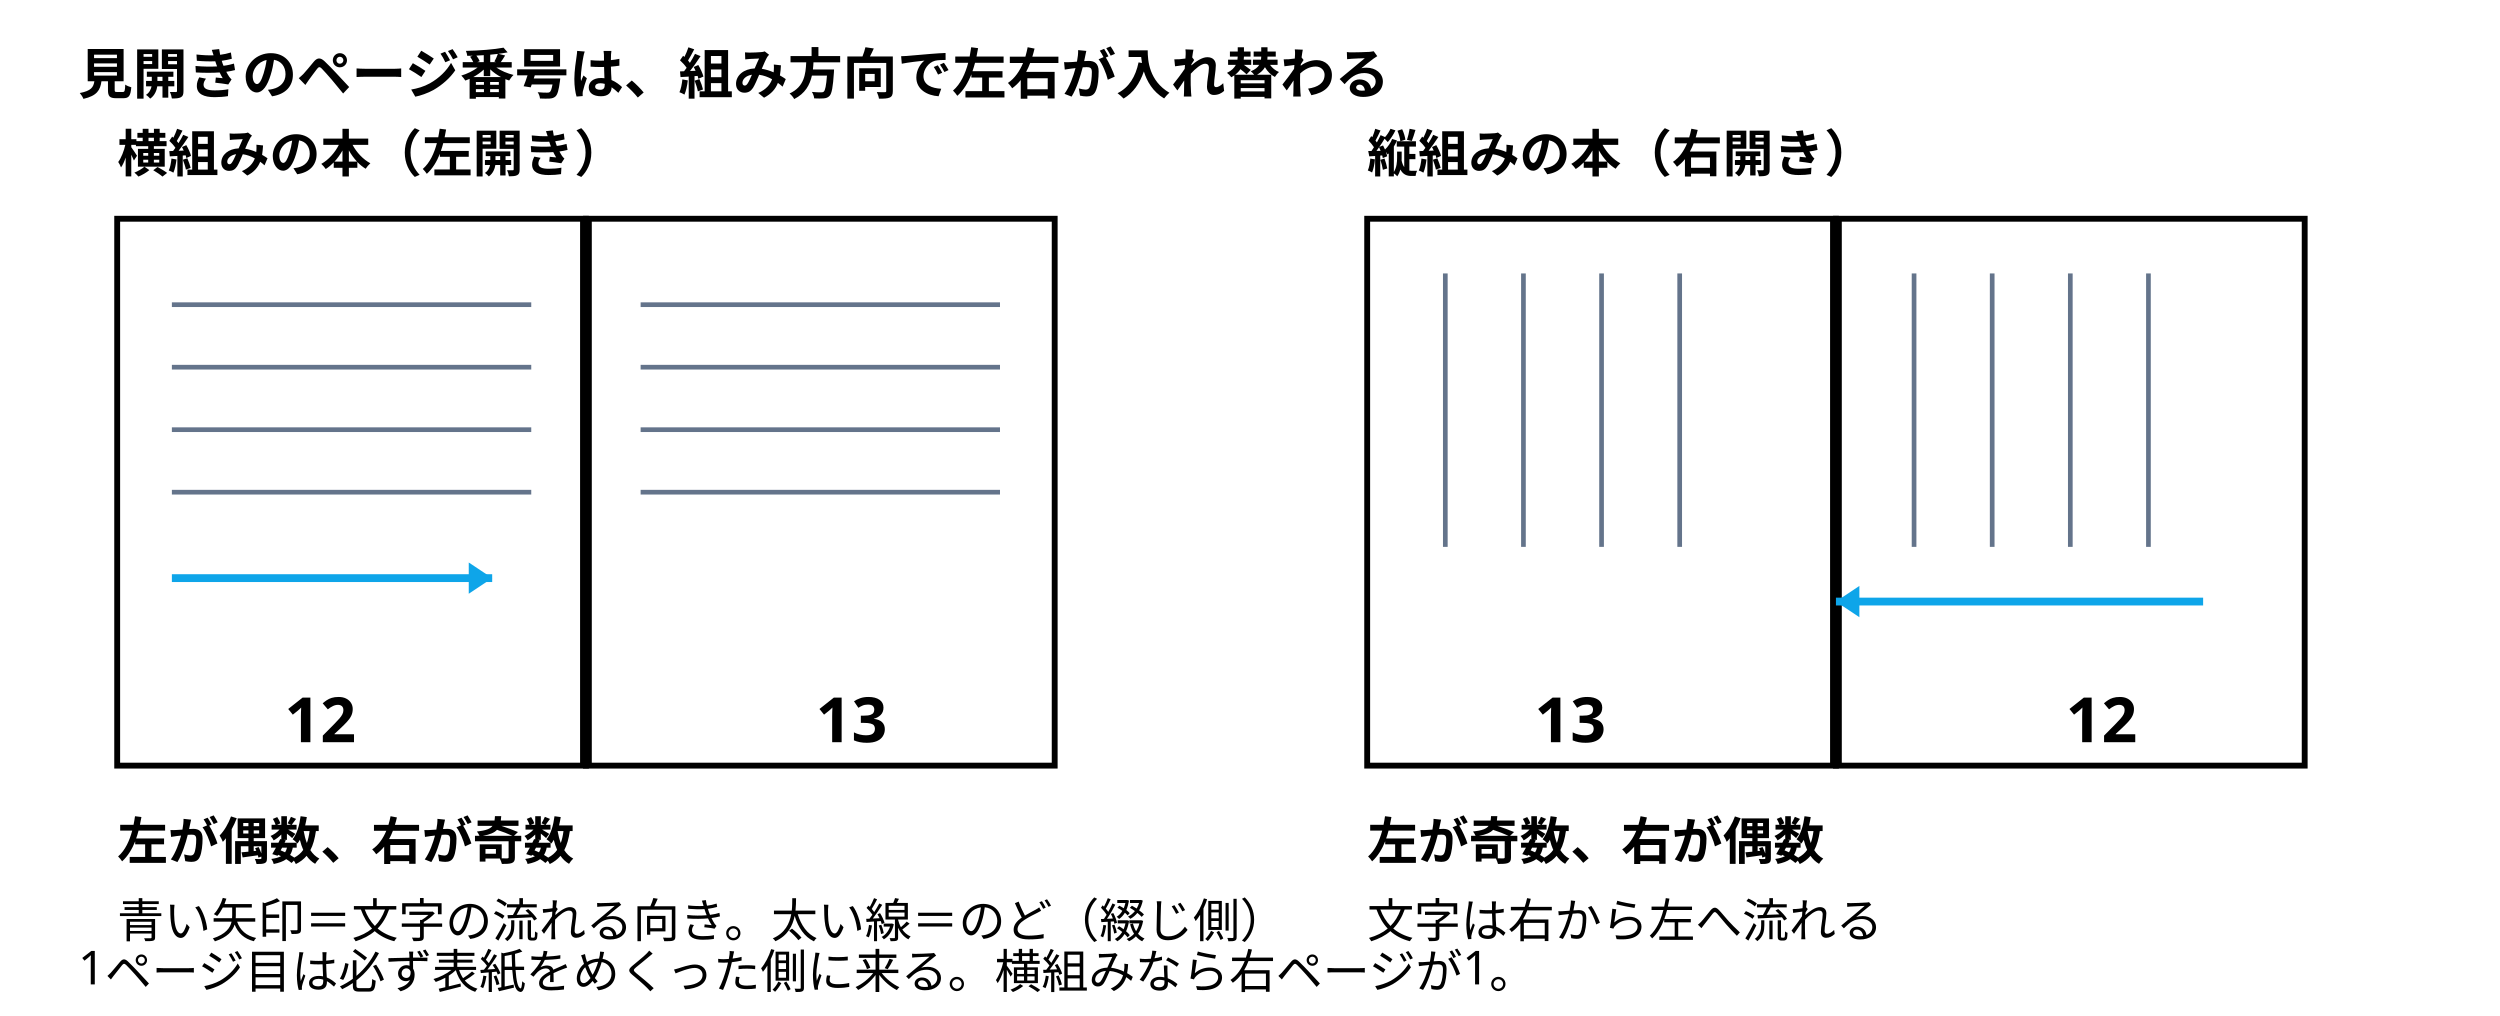
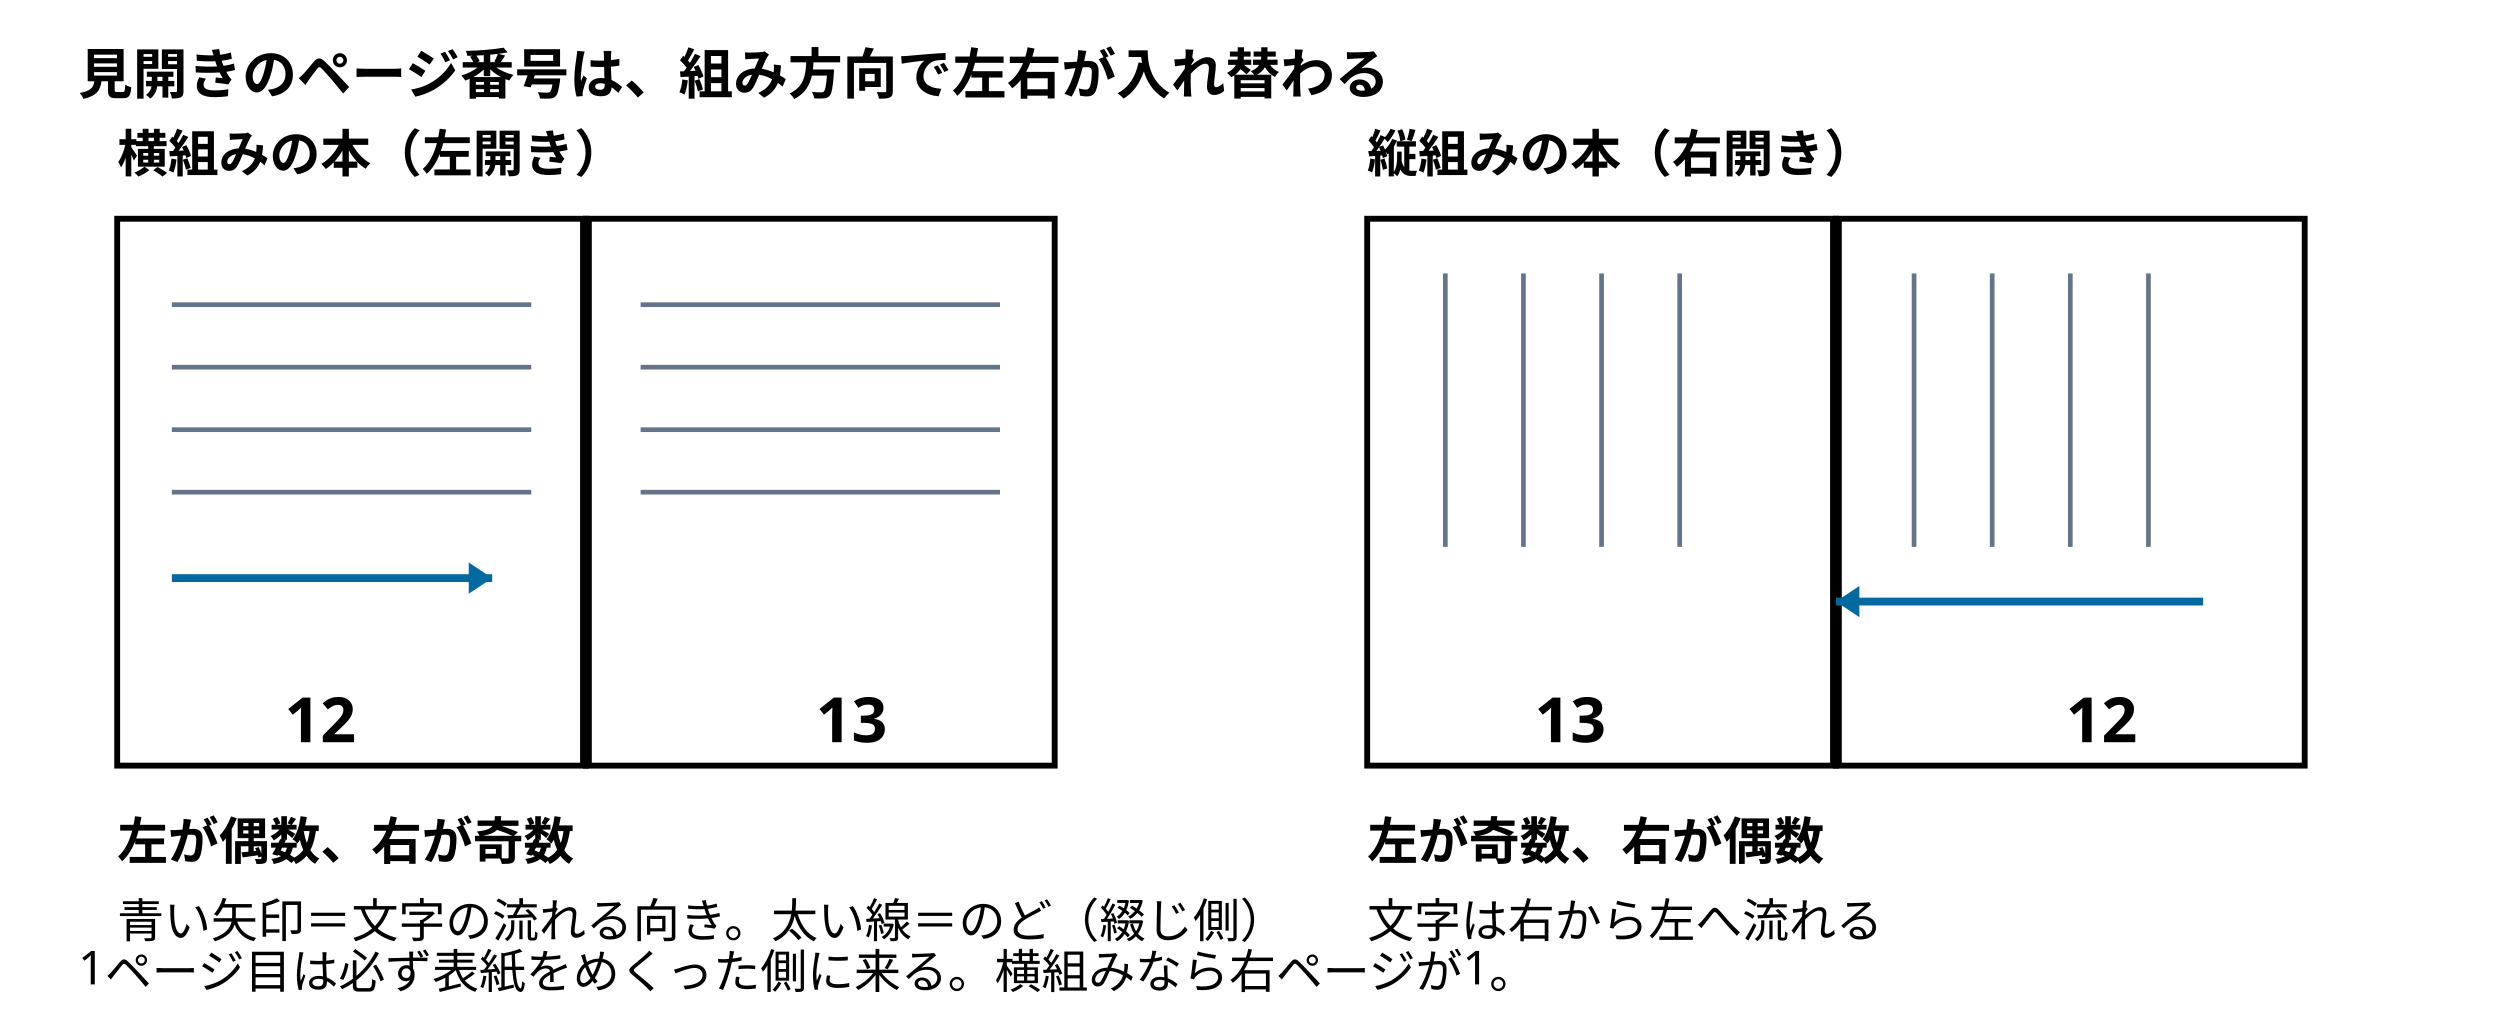
<svg xmlns="http://www.w3.org/2000/svg" viewBox="0 0 640 260" role="img" aria-labelledby="t">
  <text x="20" y="24" font-family="sans-serif" font-size="14" fill="currentColor" font-weight="bold">見開きのページ番号は、組み方向で左右が入れ替わる</text>
  <g transform="translate(30,44)">
    <text x="0" y="0" font-family="sans-serif" font-size="13" fill="currentColor" font-weight="bold">横組みの本（左開き）</text>
    <rect x="0" y="12" width="120" height="140" fill="none" stroke="currentColor" stroke-width="1.5" />
    <rect x="120" y="12" width="120" height="140" fill="none" stroke="currentColor" stroke-width="1.5" />
    <path d="M120 12 V152" stroke="currentColor" stroke-width="3" />
    <g stroke="#64748b" stroke-width="1.2">
      <path d="M14 34 H106 M14 50 H106 M14 66 H106 M14 82 H106 M134 34 H226 M134 50 H226 M134 66 H226 M134 82 H226" />
    </g>
-     <path d="M14 104 H96" stroke="#0ea5e9" stroke-width="2" />
-     <path d="M96 104 l-6 -4 v8 z" fill="#0ea5e9" />
+     <path d="M14 104 H96" stroke="#0369a1" style="stroke:light-dark(#0369a1, #0ea5e9)" stroke-width="2" />
+     <path d="M96 104 l-6 -4 v8 z" fill="#0369a1" style="fill:light-dark(#0369a1, #0ea5e9)" />
    <text x="52" y="146" text-anchor="middle" font-family="sans-serif" font-size="16" fill="currentColor" font-weight="bold">12</text>
    <text x="188" y="146" text-anchor="middle" font-family="sans-serif" font-size="16" fill="currentColor" font-weight="bold">13</text>
    <text x="0" y="176" font-family="sans-serif" font-size="13" fill="currentColor" font-weight="bold">左が偶数、右が奇数</text>
    <text x="0" y="196" font-family="sans-serif" font-size="12" fill="currentColor">青い矢印＝文字の流れる向き。太い線＝のど（綴じ側）</text>
  </g>
  <g transform="translate(350,44)">
    <text x="0" y="0" font-family="sans-serif" font-size="13" fill="currentColor" font-weight="bold">縦組みの本（右開き）</text>
    <rect x="0" y="12" width="120" height="140" fill="none" stroke="currentColor" stroke-width="1.5" />
    <rect x="120" y="12" width="120" height="140" fill="none" stroke="currentColor" stroke-width="1.5" />
    <path d="M120 12 V152" stroke="currentColor" stroke-width="3" />
    <g stroke="#64748b" stroke-width="1.2">
      <path d="M20 26 V96 M40 26 V96 M60 26 V96 M80 26 V96 M140 26 V96 M160 26 V96 M180 26 V96 M200 26 V96" />
    </g>
-     <path d="M214 110 H120" stroke="#0ea5e9" stroke-width="2" />
-     <path d="M120 110 l6 -4 v8 z" fill="#0ea5e9" />
+     <path d="M214 110 H120" stroke="#0369a1" style="stroke:light-dark(#0369a1, #0ea5e9)" stroke-width="2" />
+     <path d="M120 110 l6 -4 v8 z" fill="#0369a1" style="fill:light-dark(#0369a1, #0ea5e9)" />
    <text x="52" y="146" text-anchor="middle" font-family="sans-serif" font-size="16" fill="currentColor" font-weight="bold">13</text>
    <text x="188" y="146" text-anchor="middle" font-family="sans-serif" font-size="16" fill="currentColor" font-weight="bold">12</text>
    <text x="0" y="176" font-family="sans-serif" font-size="13" fill="currentColor" font-weight="bold">左が奇数、右が偶数</text>
    <text x="0" y="196" font-family="sans-serif" font-size="12" fill="currentColor">文字は右から左へ流れる</text>
  </g>
  <text x="20" y="252" font-family="sans-serif" font-size="12" fill="currentColor">1ページ目は必ず表紙をめくった側に来る。横組みなら右ページが1。</text>
</svg>
